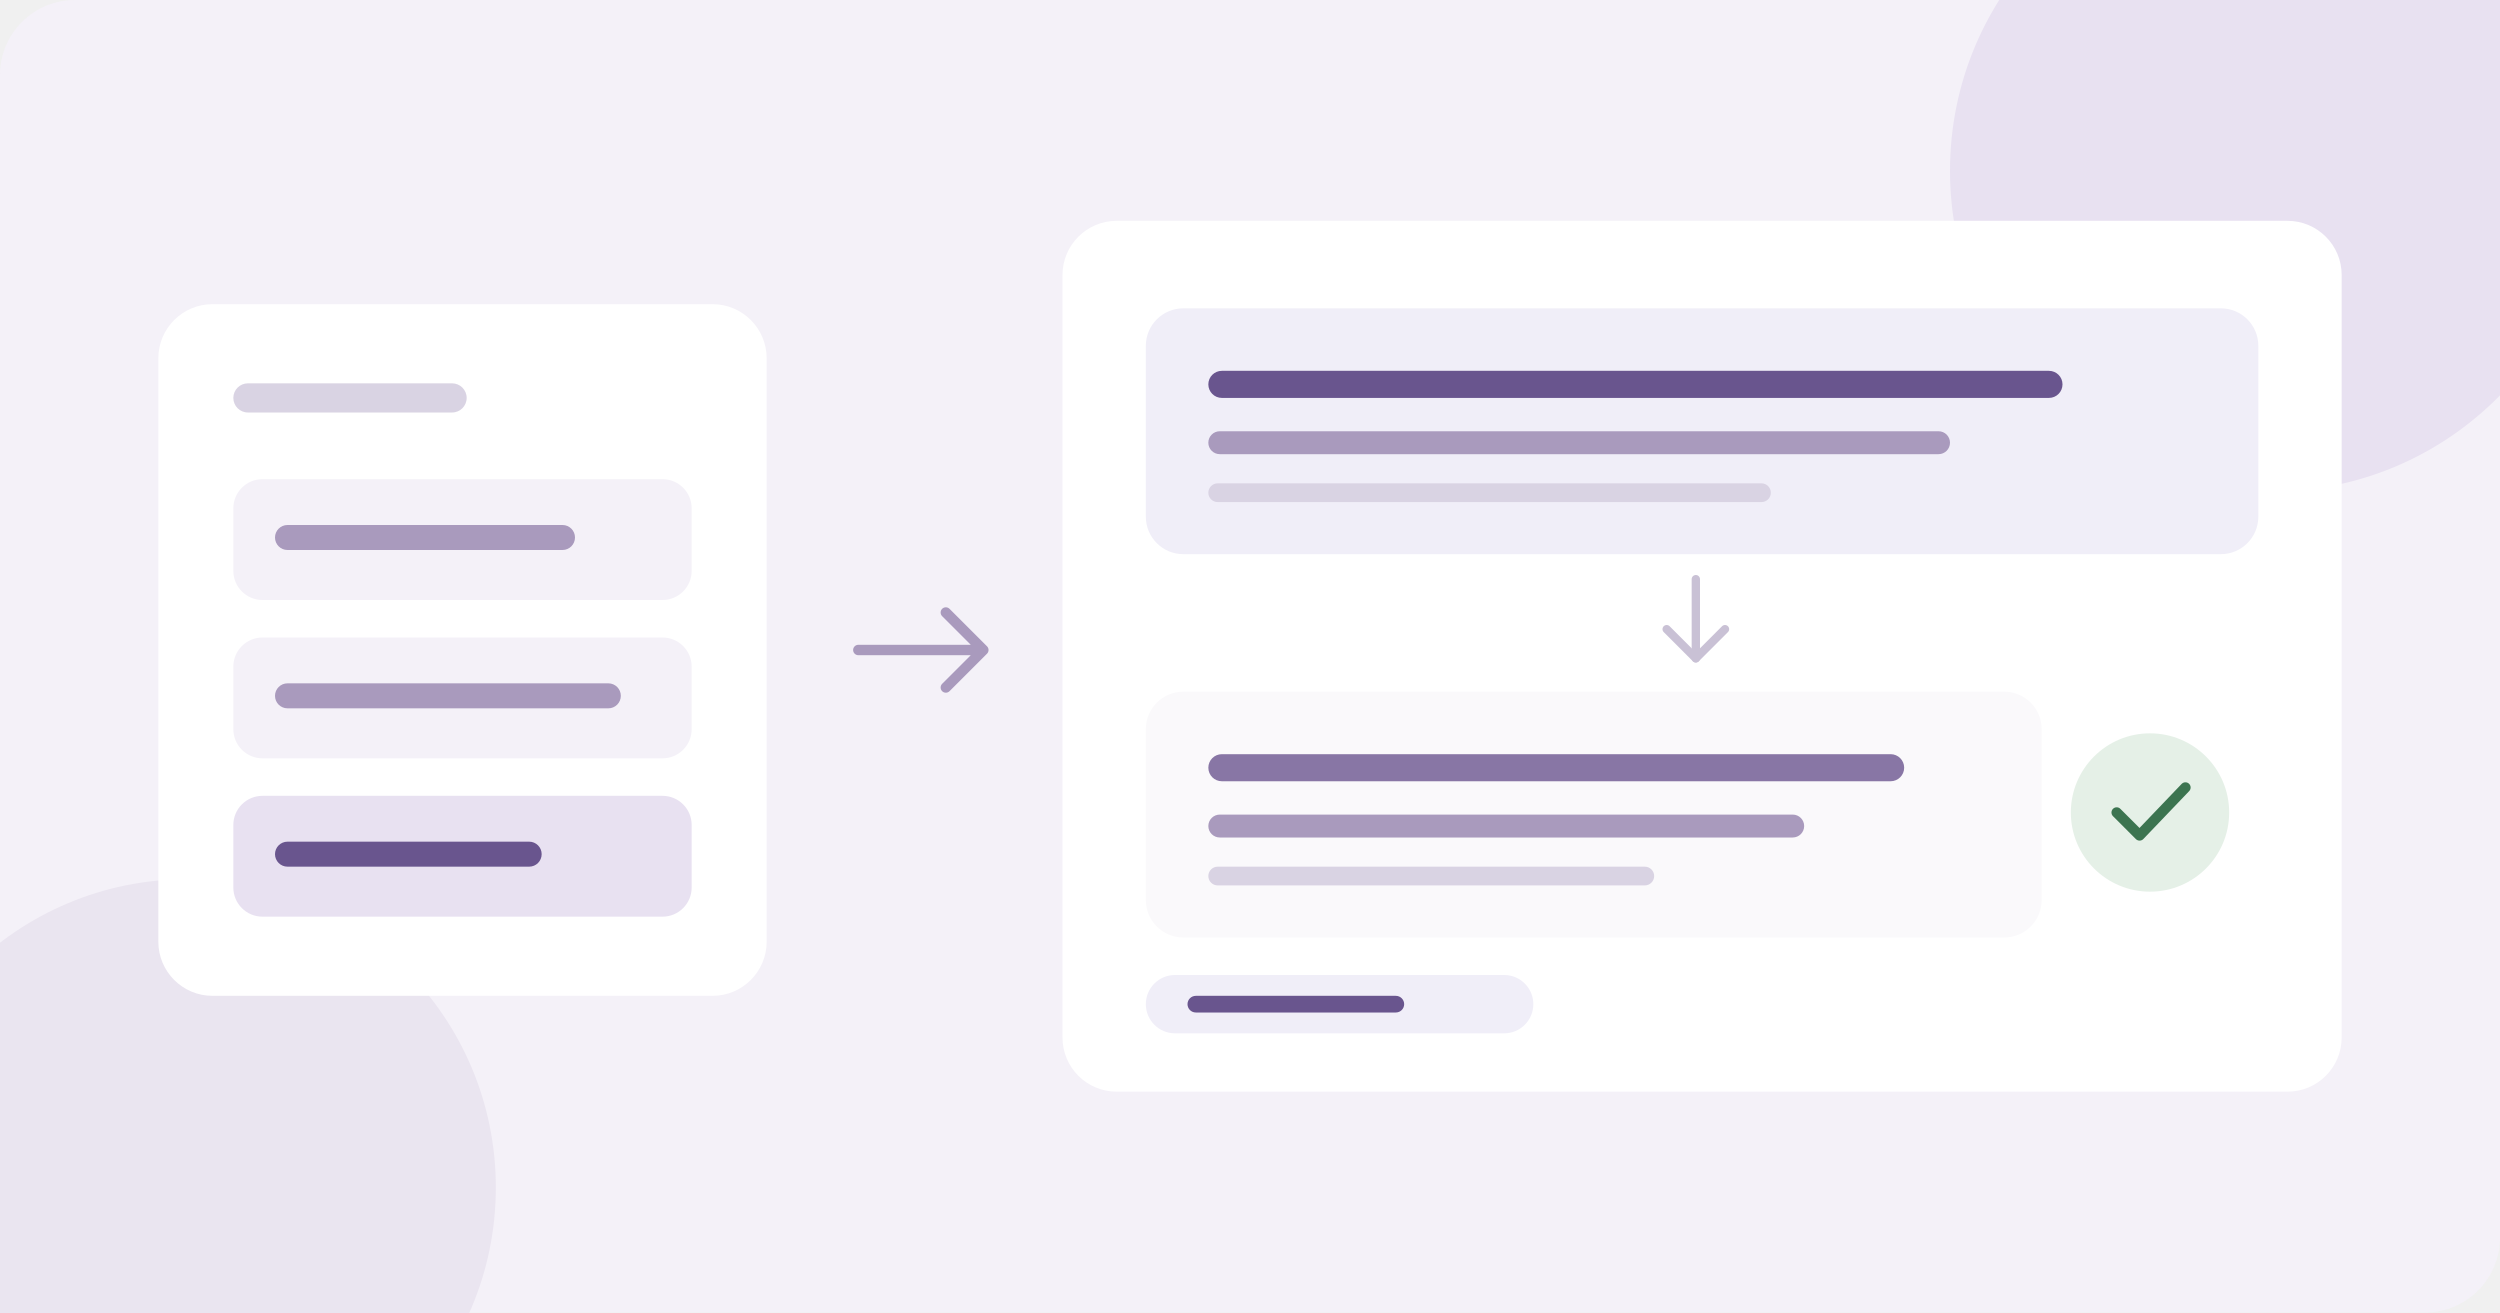
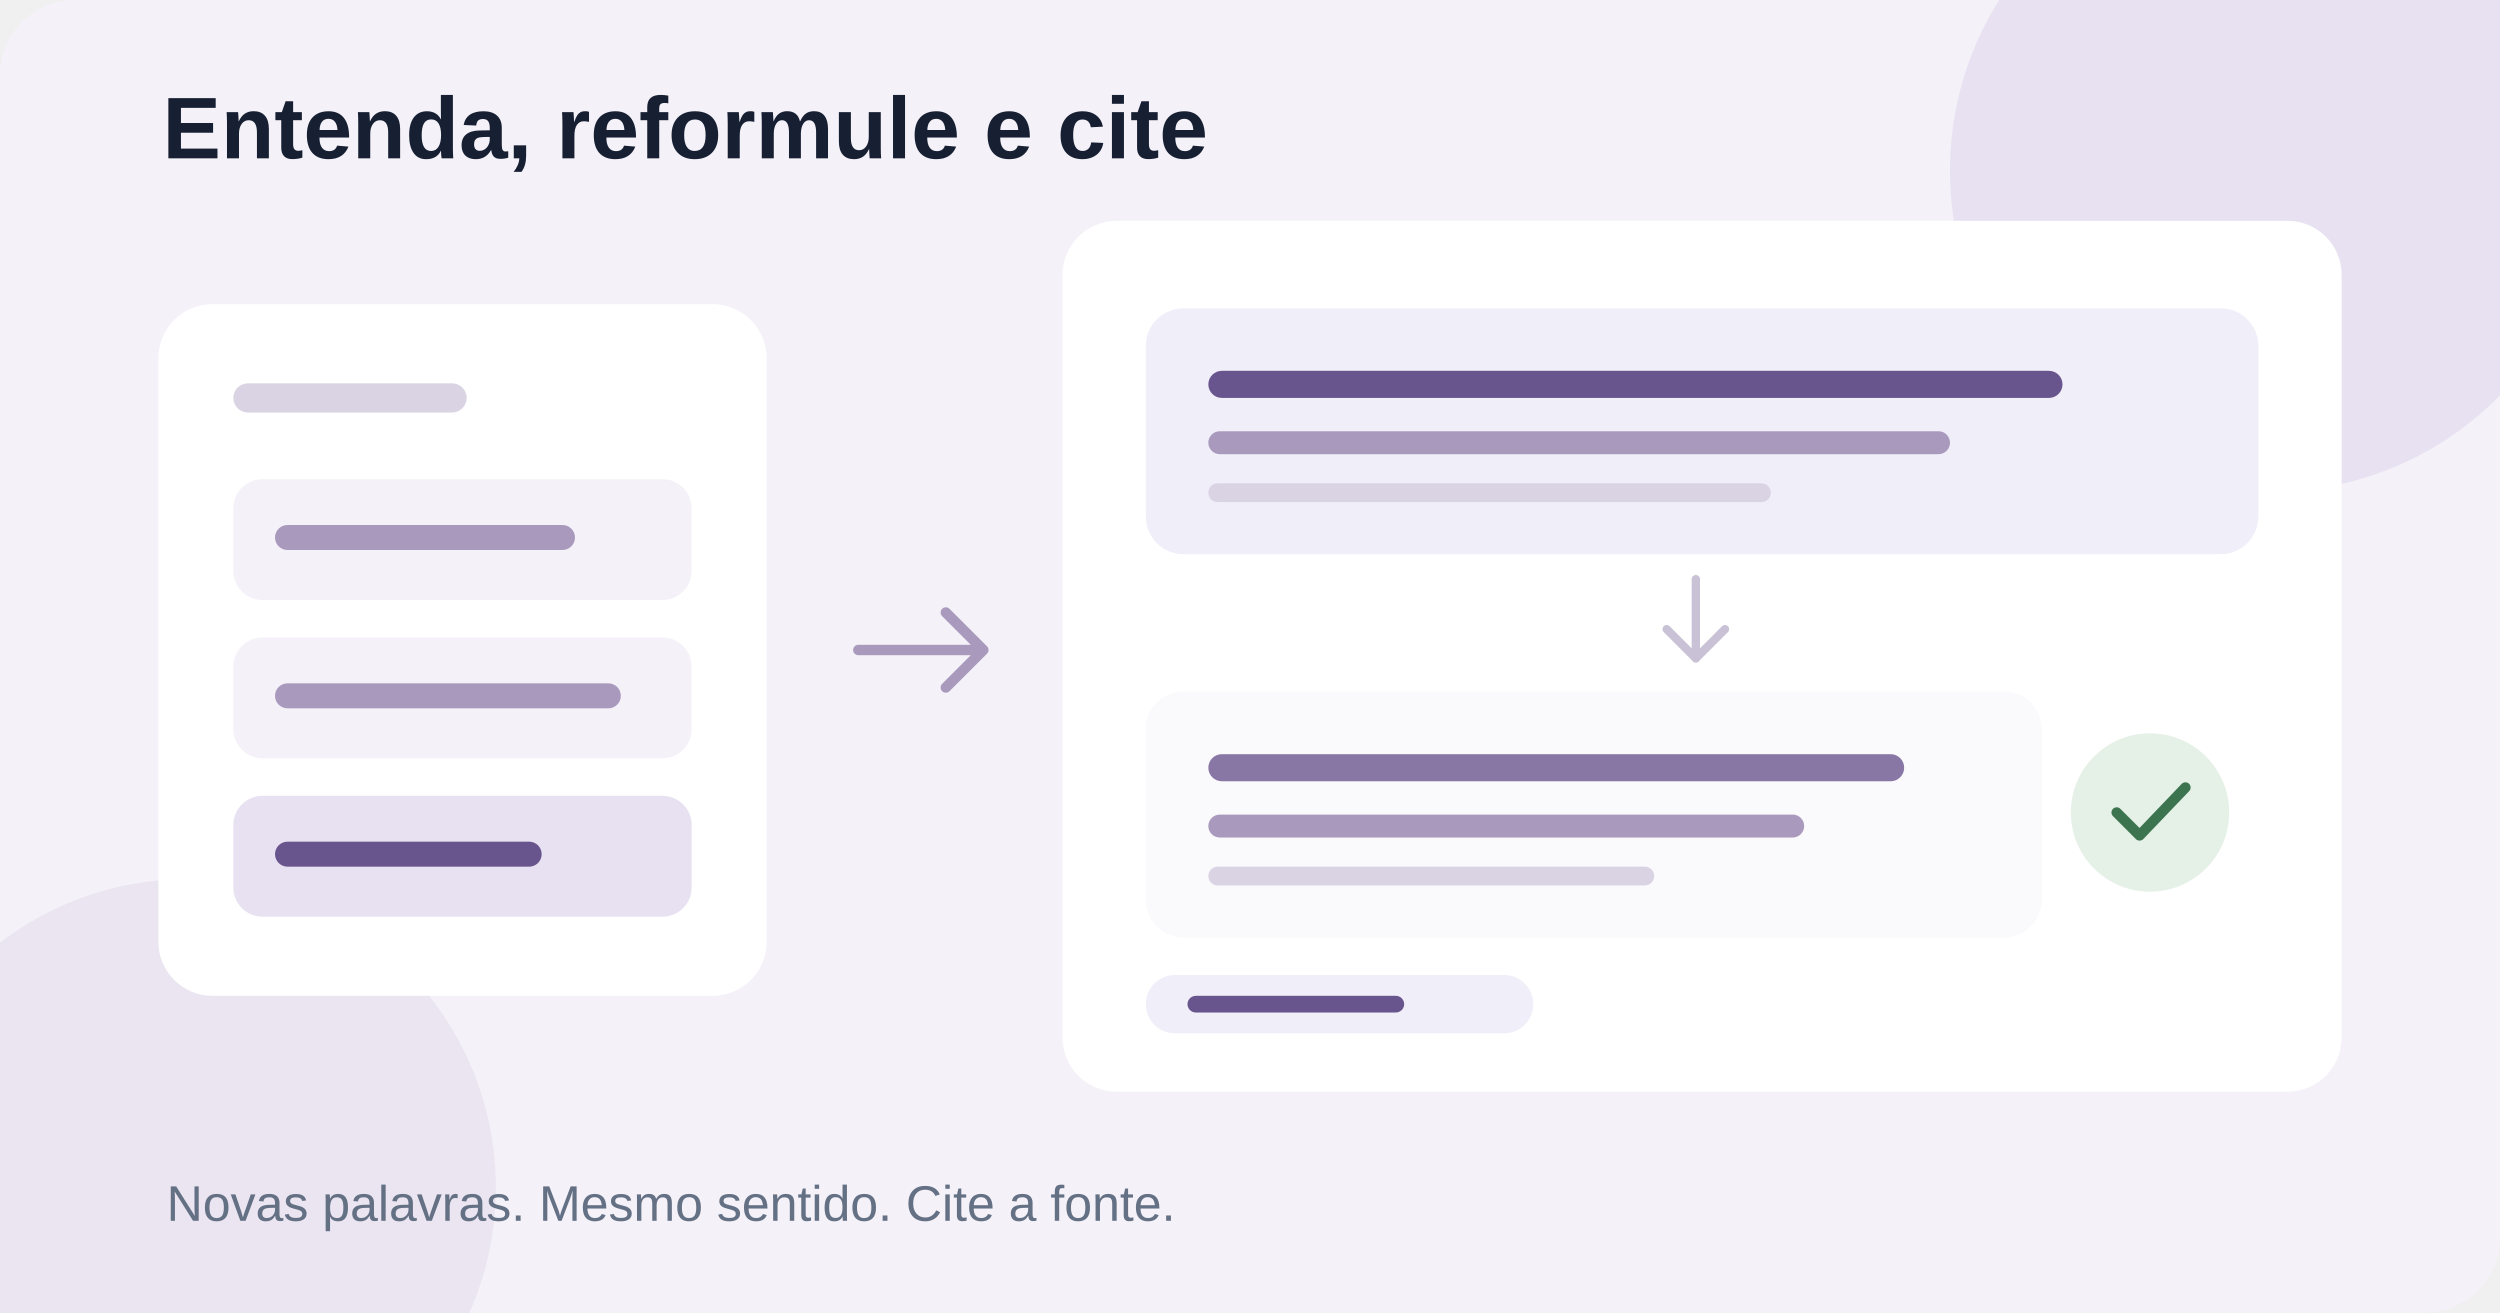
<svg xmlns="http://www.w3.org/2000/svg" width="1200" height="630" viewBox="0 0 1200 630" fill="none" role="img" aria-labelledby="title desc">
  <rect width="1200" height="630" rx="36" fill="#F4F1F8" />
  <circle cx="1090" cy="82" r="154" fill="#E8E1F1" />
  <circle cx="90" cy="570" r="148" fill="#EAE5F0" />
  <rect x="76" y="146" width="292" height="332" rx="26" fill="#FFFFFF" />
  <rect x="112" y="184" width="112" height="14" rx="7" fill="#D9D3E3" />
  <rect x="112" y="230" width="220" height="58" rx="14" fill="#F4F1F8" />
  <rect x="132" y="252" width="144" height="12" rx="6" fill="#A99ABD" />
  <rect x="112" y="306" width="220" height="58" rx="14" fill="#F4F1F8" />
  <rect x="132" y="328" width="166" height="12" rx="6" fill="#A99ABD" />
  <rect x="112" y="382" width="220" height="58" rx="14" fill="#E8E1F1" />
  <rect x="132" y="404" width="128" height="12" rx="6" fill="#69558E" />
  <path d="M412 312H472M454 294L472 312L454 330" stroke="#A99ABD" stroke-width="5" stroke-linecap="round" stroke-linejoin="round" />
  <rect x="510" y="106" width="614" height="418" rx="26" fill="#FFFFFF" />
  <rect x="550" y="148" width="534" height="118" rx="18" fill="#F0EEF8" />
  <rect x="580" y="178" width="410" height="13" rx="6.5" fill="#69558E" />
  <rect x="580" y="207" width="356" height="11" rx="5.5" fill="#A99ABD" />
  <rect x="580" y="232" width="270" height="9" rx="4.5" fill="#D9D3E3" />
  <path d="M814 278V316" stroke="#C9C1D5" stroke-width="4" stroke-linecap="round" />
  <path d="M800 302L814 316L828 302" stroke="#C9C1D5" stroke-width="4" stroke-linecap="round" stroke-linejoin="round" />
  <rect x="550" y="332" width="430" height="118" rx="18" fill="#FAF9FB" />
  <rect x="580" y="362" width="334" height="13" rx="6.5" fill="#8876A5" />
  <rect x="580" y="391" width="286" height="11" rx="5.5" fill="#A99ABD" />
  <rect x="580" y="416" width="214" height="9" rx="4.5" fill="#D9D3E3" />
  <circle cx="1032" cy="390" r="38" fill="#E5F0E7" />
  <path d="M1016 390L1027 401L1049 378" stroke="#3C7450" stroke-width="5" stroke-linecap="round" stroke-linejoin="round" />
  <rect x="550" y="468" width="186" height="28" rx="14" fill="#F0EEF8" />
  <rect x="570" y="478" width="104" height="8" rx="4" fill="#69558E" />
+   <text x="78" y="76" fill="#172033" font-family="Arial, sans-serif" font-size="42" font-weight="700">Entenda, reformule e cite</text>
+   <text x="80" y="586" fill="#647084" font-family="Arial, sans-serif" font-size="24">Novas palavras. Mesmo sentido. Cite a fonte.</text>
</svg>
